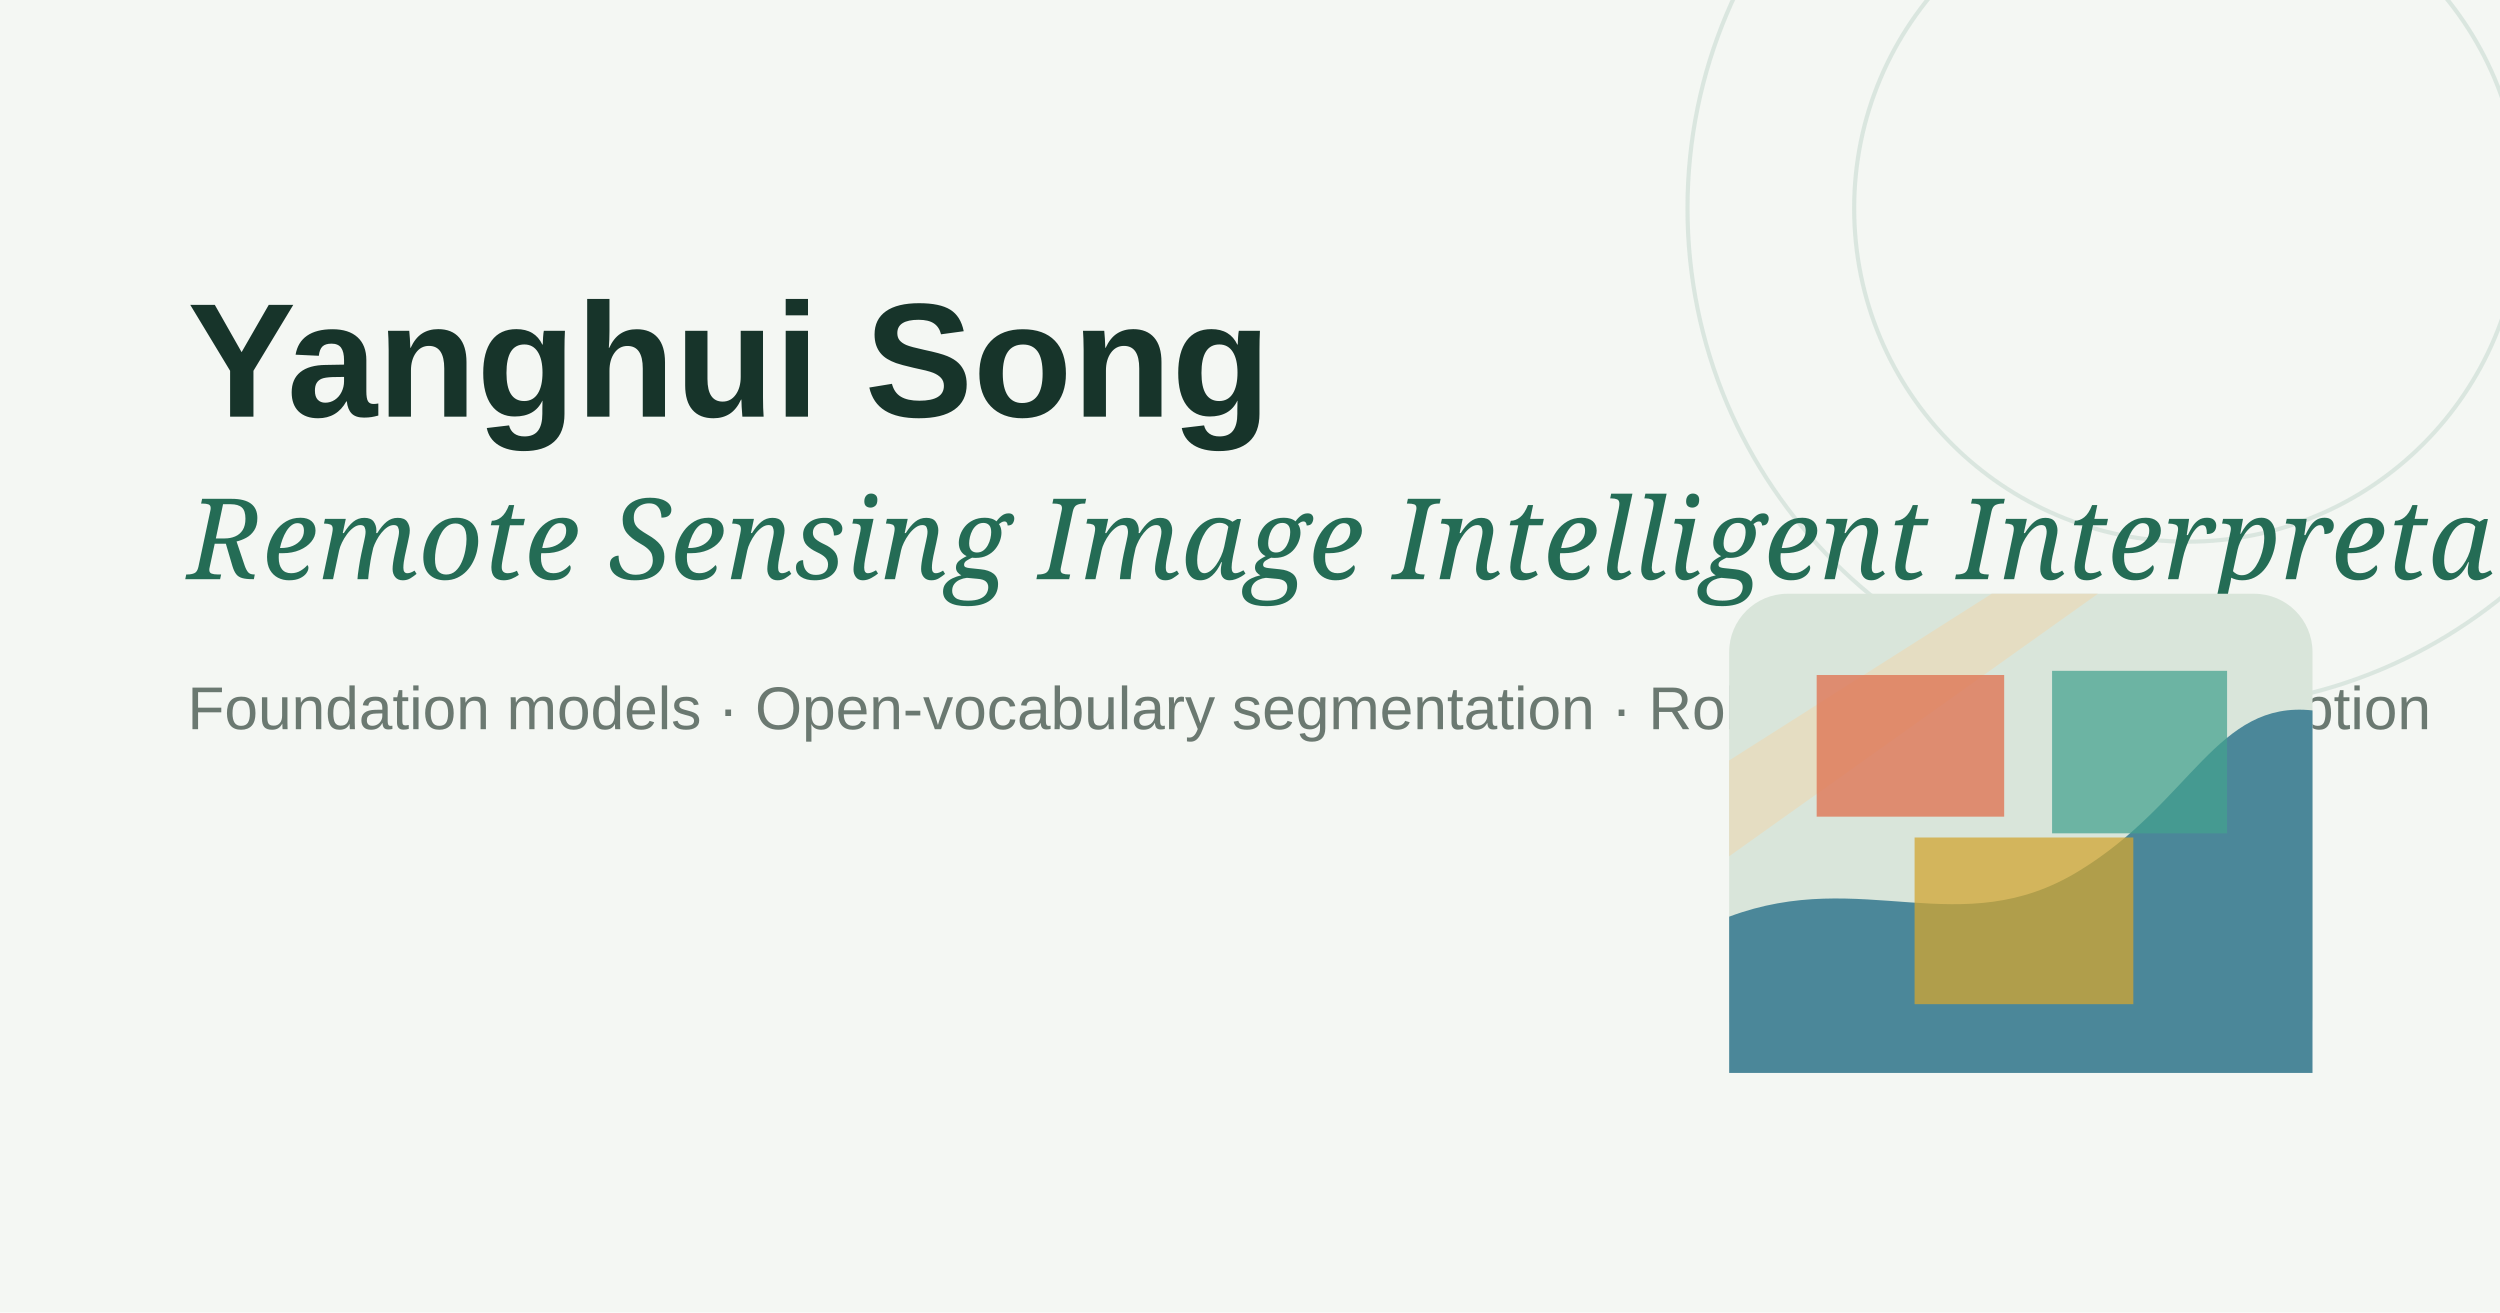
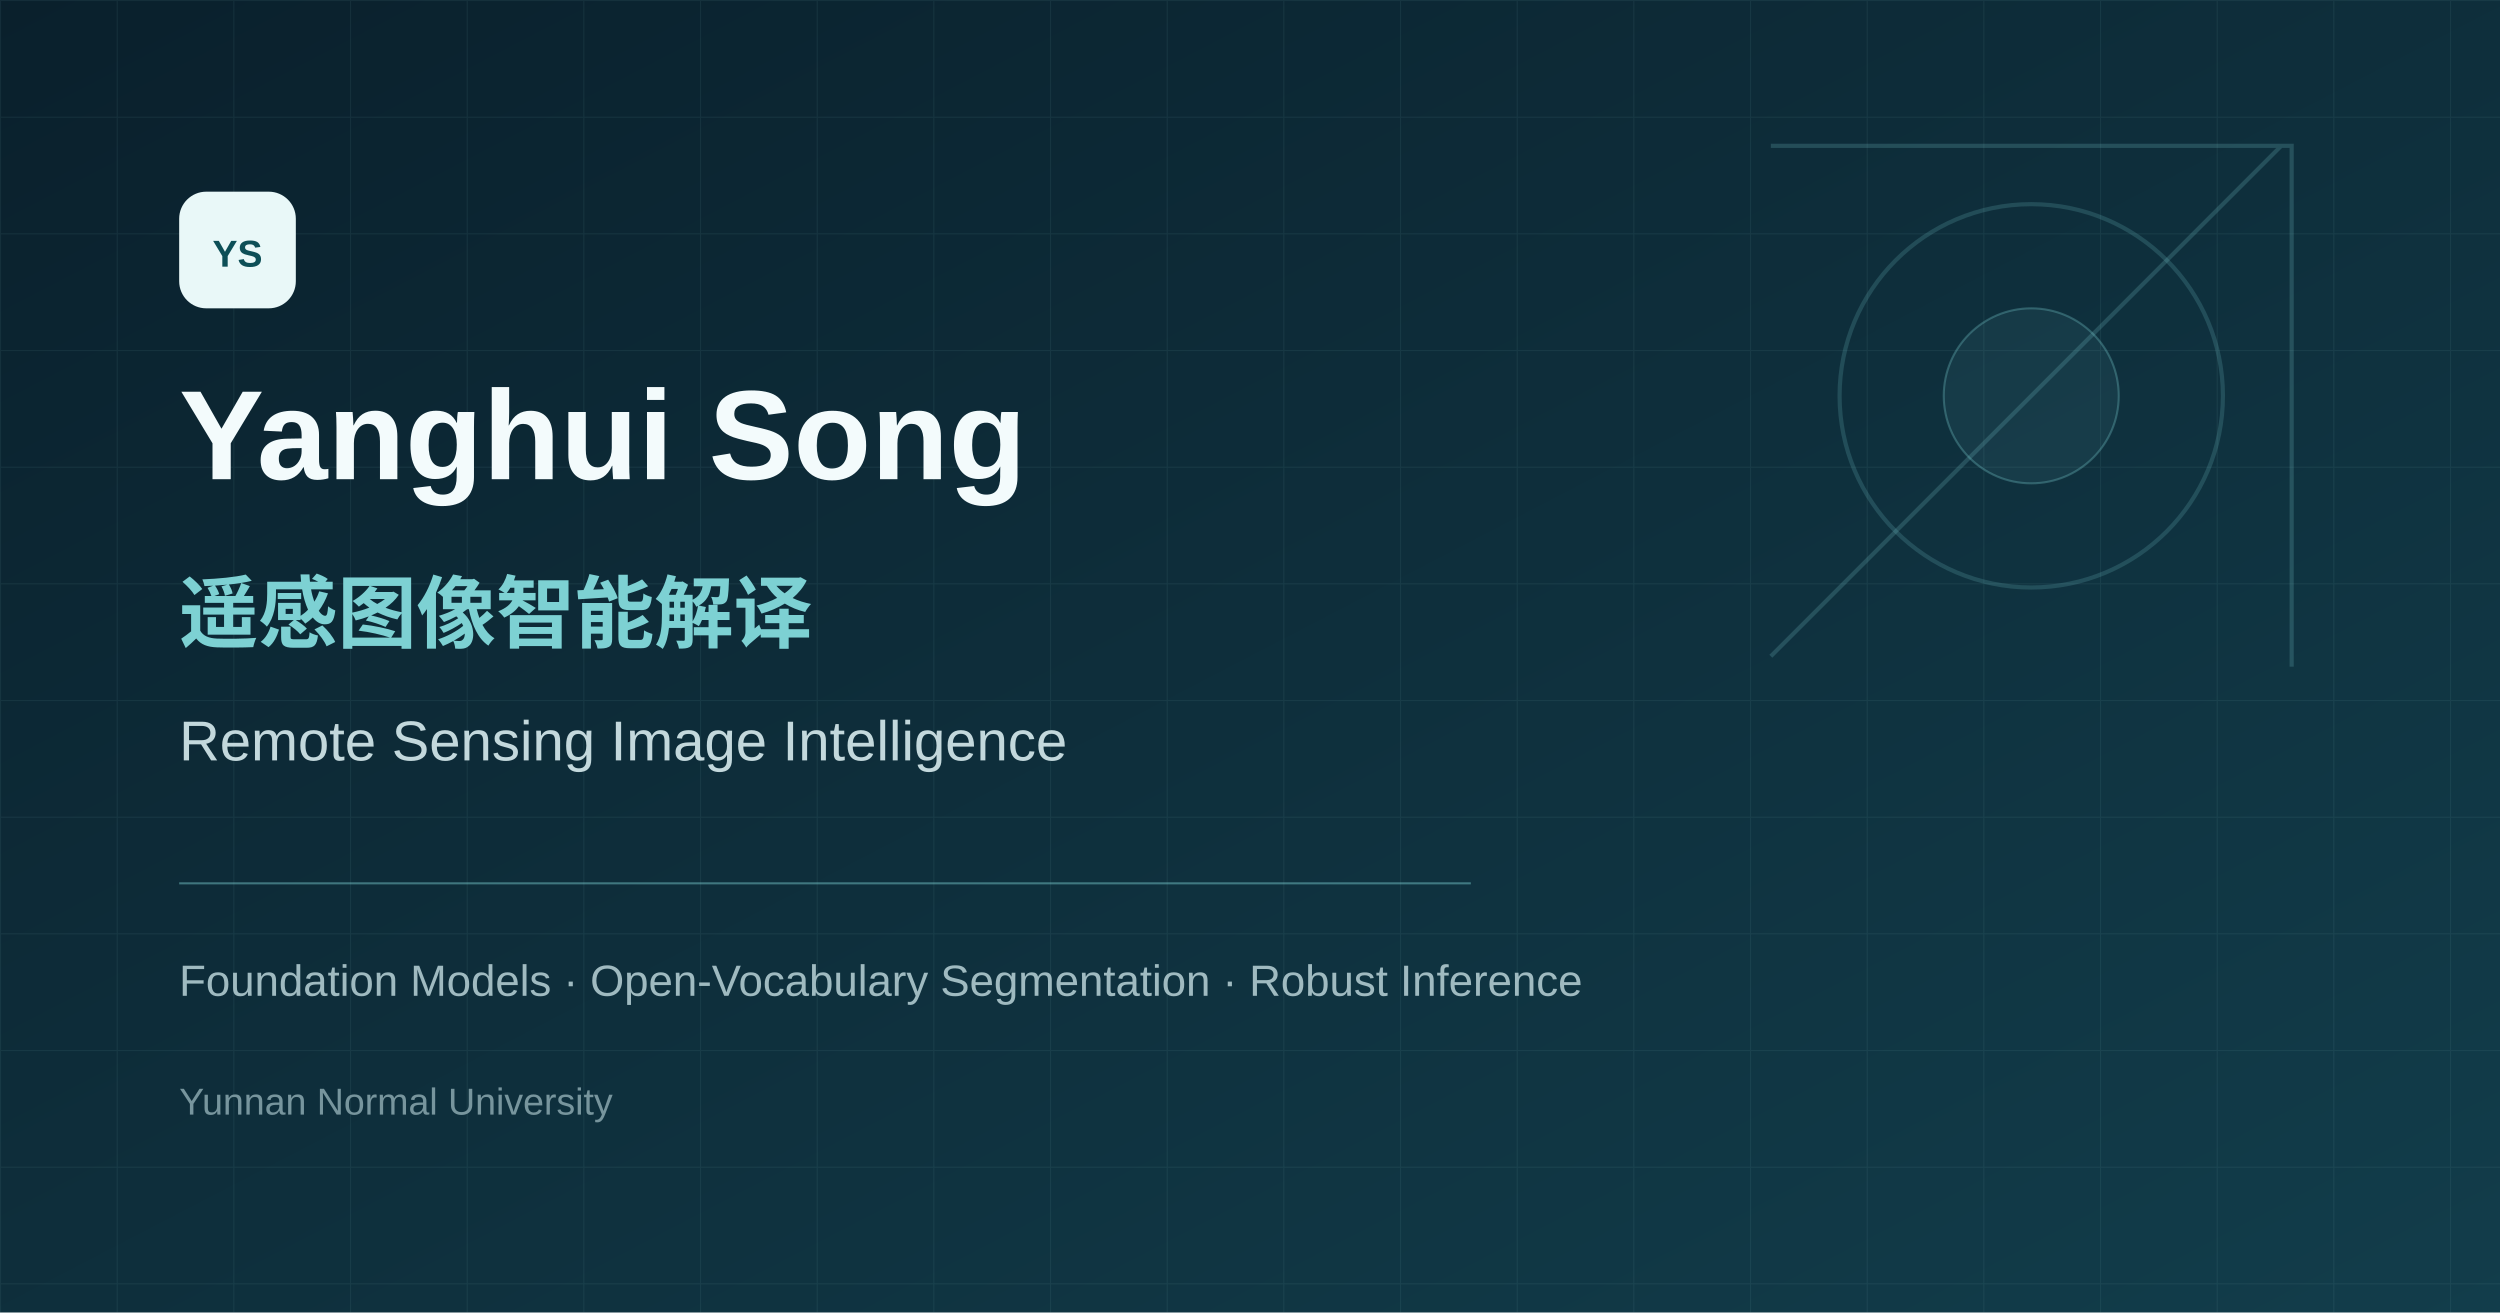
- <svg xmlns="http://www.w3.org/2000/svg" viewBox="0 0 1200 630">
-   <rect width="1200" height="630" fill="#f4f7f3" />
-   <circle cx="1050" cy="100" r="240" fill="none" stroke="#1f684f" stroke-opacity=".12" stroke-width="2" />
-   <circle cx="1050" cy="100" r="160" fill="none" stroke="#1f684f" stroke-opacity=".12" stroke-width="2" />
-   <text x="90" y="200" fill="#17342a" font-family="Arial, sans-serif" font-size="78" font-weight="700">Yanghui Song</text>
-   <text x="90" y="278" fill="#246c55" font-family="Georgia, serif" font-size="54" font-style="italic">Remote Sensing Image Intelligent Interpretation</text>
-   <text x="90" y="350" fill="#6b7971" font-family="Arial, sans-serif" font-size="29">Foundation models · Open-vocabulary segmentation · Robust geospatial perception</text>
-   <g transform="translate(830 285)">
-     <rect width="280" height="230" rx="28" fill="#d9e5da" />
-     <path d="M0 155c64-24 111 13 168-22 54-33 66-82 112-77v174H0Z" fill="#4b8799" />
-     <path d="m0 80 126-80h51L0 126Z" fill="#e5ddc2" />
-     <path d="M42 39h90v68H42Z" fill="#df7352" opacity=".78" />
-     <path d="M155 37h84v78h-84Z" fill="#42a18e" opacity=".72" />
-     <path d="M89 117h105v80H89Z" fill="#d1a532" opacity=".75" />
-   </g>
+ <svg xmlns="http://www.w3.org/2000/svg" width="1200" height="630" viewBox="0 0 1200 630">
+   <defs>
+     <linearGradient id="bg" x1="0" y1="0" x2="1" y2="1">
+       <stop stop-color="#0a202c" />
+       <stop offset="1" stop-color="#123d4b" />
+     </linearGradient>
+     <pattern id="grid" width="56" height="56" patternUnits="userSpaceOnUse">
+       <path d="M56 0H0V56" fill="none" stroke="#8bcfd1" stroke-opacity=".08" />
+     </pattern>
+   </defs>
+   <rect width="1200" height="630" fill="url(#bg)" />
+   <rect width="1200" height="630" fill="url(#grid)" />
+   <path d="M850 70h250v250M1095 70l-245 245" fill="none" stroke="#76c7ca" stroke-opacity=".22" stroke-width="2" />
+   <circle cx="975" cy="190" r="92" fill="none" stroke="#76c7ca" stroke-opacity=".2" stroke-width="2" />
+   <circle cx="975" cy="190" r="42" fill="#76c7ca" fill-opacity=".08" stroke="#76c7ca" stroke-opacity=".32" />
+   <rect x="86" y="92" width="56" height="56" rx="13" fill="#e9f8f8" />
+   <text x="114" y="128" text-anchor="middle" font-family="Arial, sans-serif" font-size="18" font-weight="700" fill="#0d4f57">YS</text>
+   <text x="86" y="230" font-family="Arial, sans-serif" font-size="61" font-weight="700" fill="#f3fbfc">Yanghui Song</text>
+   <text x="86" y="308" font-family="Arial, 'Microsoft YaHei', sans-serif" font-size="38" font-weight="650" fill="#7dd1d3">遥感图像智能解译</text>
+   <text x="86" y="365" font-family="Arial, sans-serif" font-size="27" fill="#c3d8dc">Remote Sensing Image Intelligence</text>
+   <path d="M86 424h620" stroke="#7dd1d3" stroke-opacity=".45" />
+   <text x="86" y="478" font-family="Arial, sans-serif" font-size="21" fill="#9fbac0">Foundation Models · Open-Vocabulary Segmentation · Robust Inference</text>
+   <text x="86" y="535" font-family="Arial, sans-serif" font-size="18" fill="#77959d">Yunnan Normal University</text>
</svg>
